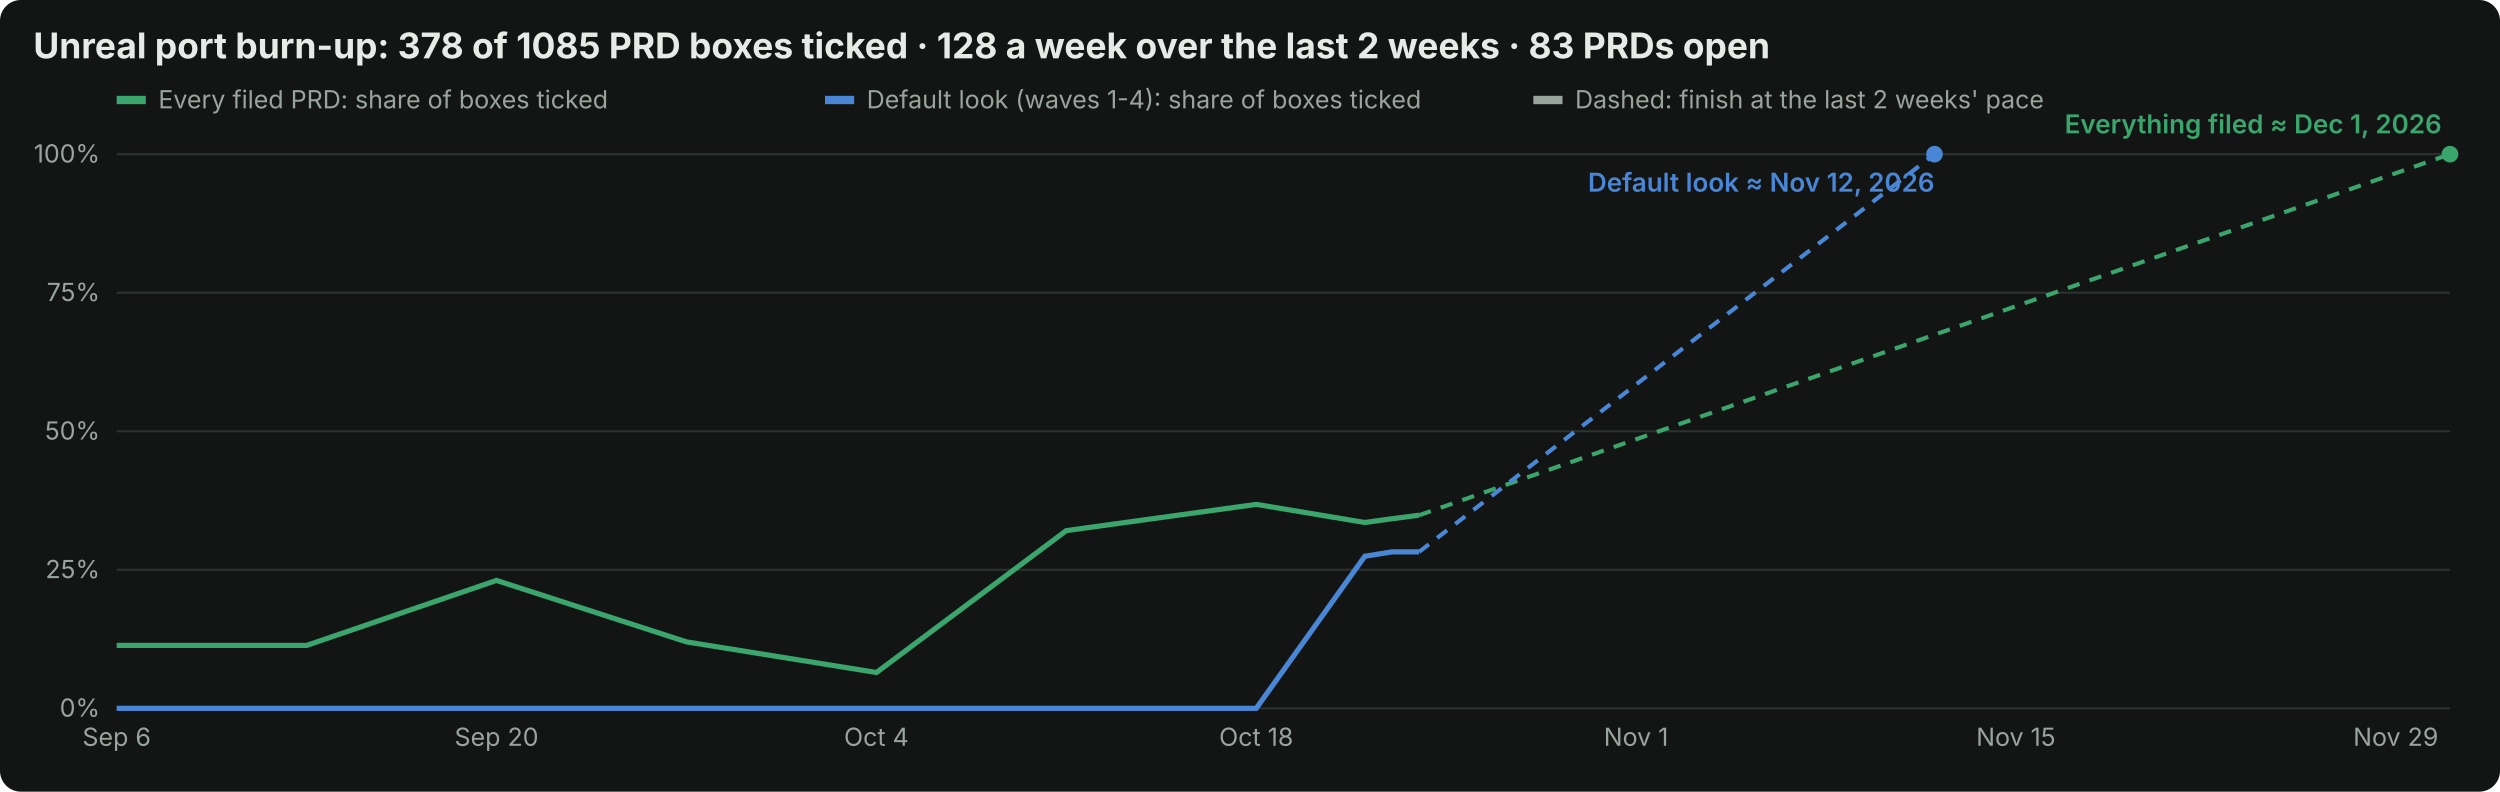
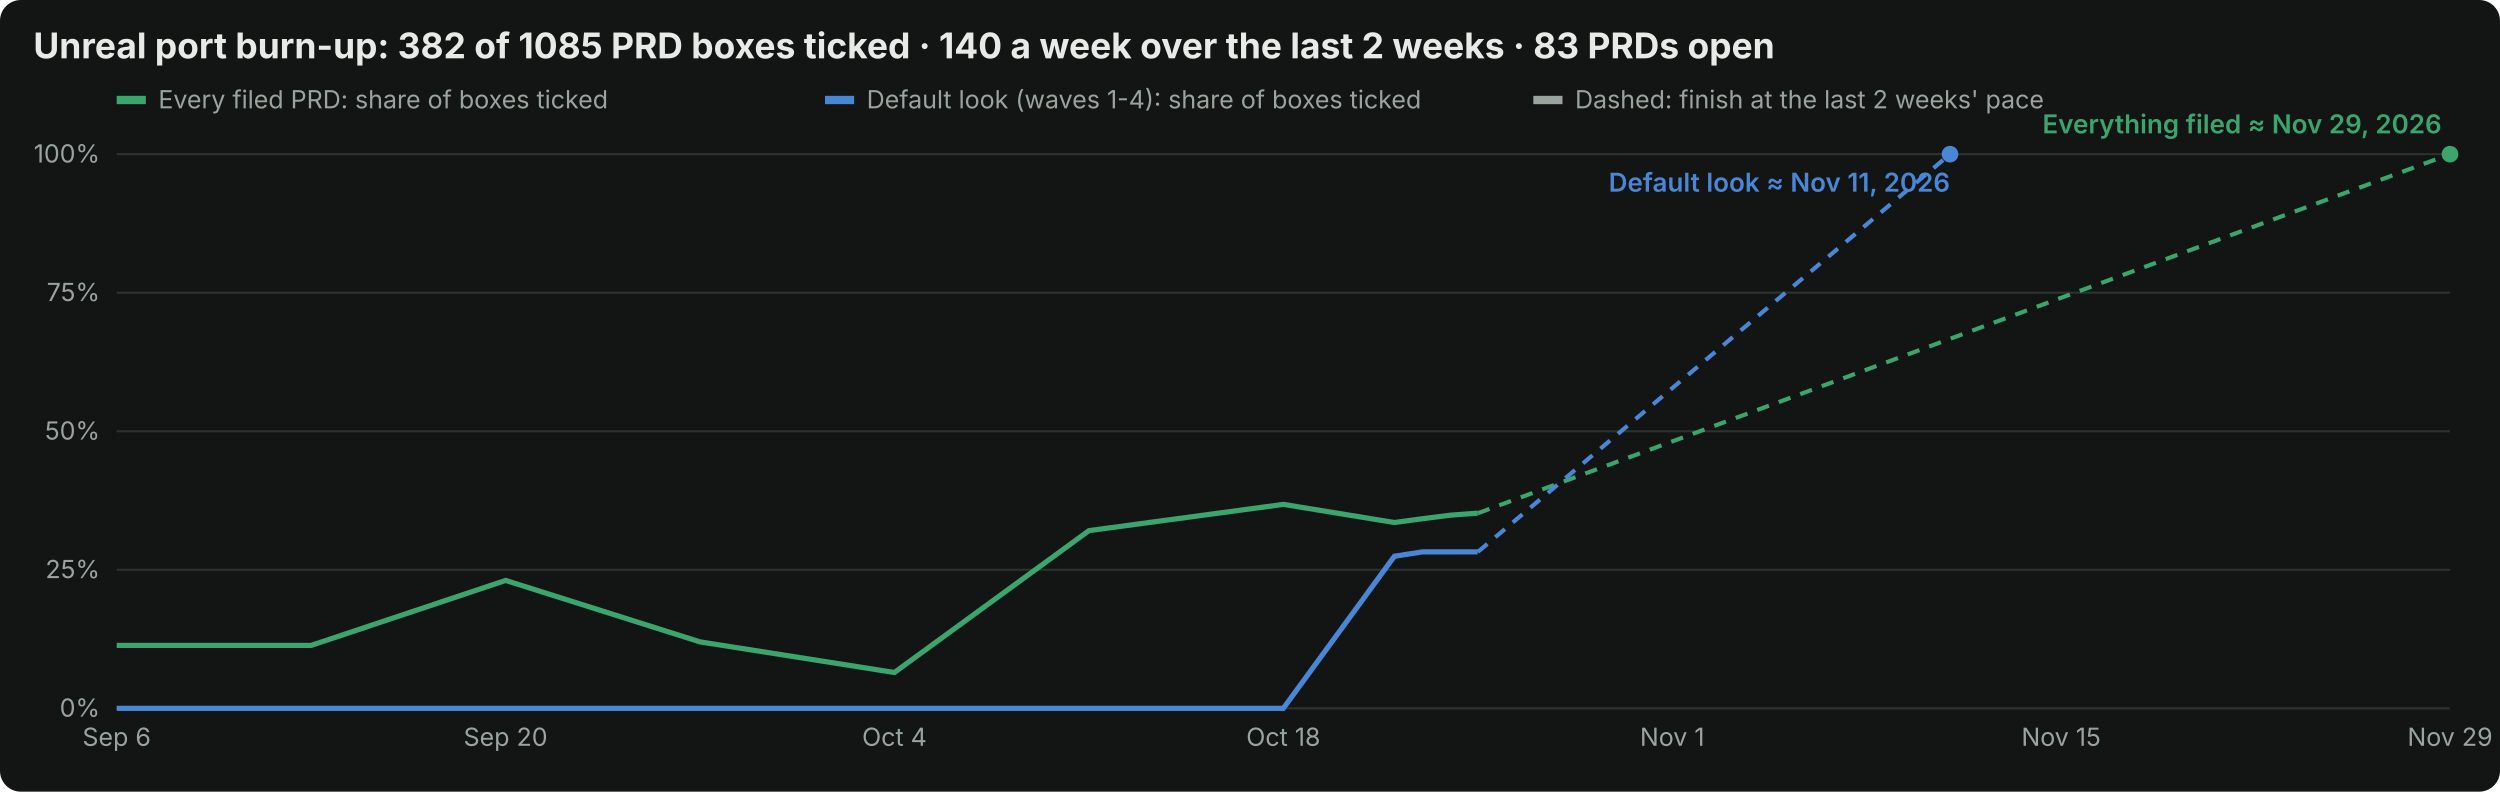
<svg xmlns="http://www.w3.org/2000/svg" viewBox="0 0 1200 380" width="1200" height="380" font-family="system-ui, -apple-system, Segoe UI, sans-serif">
  <style>.h{fill:#e7ebe8;font-size:17px;font-weight:700}.t{fill:#9aa49f;font-size:12px}.e{font-size:12.5px;font-weight:600}</style>
  <rect width="1200" height="380" rx="10" fill="#121513" />
-   <text x="16" y="28" class="h">Unreal port burn-up: 378 of 1085 PRD boxes ticked · 128 a week over the last 2 weeks · 83 PRDs open</text>
+   <text x="16" y="28" class="h">Unreal port burn-up: 382 of 1085 PRD boxes ticked · 140 a week over the last 2 weeks · 83 PRDs open</text>
  <rect x="56" y="46" width="14" height="4" fill="#3aa56c" />
  <text x="76" y="52" class="t">Every filed PRD: share of boxes ticked</text>
  <rect x="396" y="46" width="14" height="4" fill="#4a86d6" />
  <text x="416" y="52" class="t">Default look (waves 1-4): share of boxes ticked</text>
  <rect x="736" y="46" width="14" height="4" fill="#9aa49f" />
  <text x="756" y="52" class="t">Dashed: finish at the last 2 weeks' pace</text>
  <line x1="56" x2="1176" y1="340" y2="340" stroke="#2c322f" />
  <text x="48" y="344" class="t" text-anchor="end">0%</text>
  <line x1="56" x2="1176" y1="273.5" y2="273.5" stroke="#2c322f" />
  <text x="48" y="277.5" class="t" text-anchor="end">25%</text>
  <line x1="56" x2="1176" y1="207" y2="207" stroke="#2c322f" />
  <text x="48" y="211" class="t" text-anchor="end">50%</text>
  <line x1="56" x2="1176" y1="140.5" y2="140.5" stroke="#2c322f" />
  <text x="48" y="144.5" class="t" text-anchor="end">75%</text>
  <line x1="56" x2="1176" y1="74" y2="74" stroke="#2c322f" />
  <text x="48" y="78" class="t" text-anchor="end">100%</text>
  <text x="56" y="358" class="t" text-anchor="middle">Sep 6</text>
-   <text x="238.326" y="358" class="t" text-anchor="middle">Sep 20</text>
-   <text x="420.651" y="358" class="t" text-anchor="middle">Oct 4</text>
-   <text x="602.977" y="358" class="t" text-anchor="middle">Oct 18</text>
-   <text x="785.302" y="358" class="t" text-anchor="middle">Nov 1</text>
-   <text x="967.628" y="358" class="t" text-anchor="middle">Nov 15</text>
-   <text x="1149.953" y="358" class="t" text-anchor="middle">Nov 29</text>
-   <path d="M56.0,309.8L147.2,309.8L238.3,278.6L329.5,308.1L420.7,322.8L511.8,254.7L603.0,242.1L655.1,250.8L668.1,249.0L681.1,247.3" stroke="#3aa56c" stroke-width="2.5" fill="none" />
-   <path d="M56.0,340.0L147.2,340.0L238.3,340.0L329.5,340.0L420.7,340.0L511.8,340.0L603.0,340.0L655.1,267.0L668.1,264.9L681.1,264.9" stroke="#4a86d6" stroke-width="2.5" fill="none" />
-   <path d="M681.116,247.329L1176,74" stroke="#3aa56c" stroke-width="2" stroke-dasharray="6 5" fill="none" />
+   <text x="242.667" y="358" class="t" text-anchor="middle">Sep 20</text>
+   <text x="429.333" y="358" class="t" text-anchor="middle">Oct 4</text>
+   <text x="616" y="358" class="t" text-anchor="middle">Oct 18</text>
+   <text x="802.667" y="358" class="t" text-anchor="middle">Nov 1</text>
+   <text x="989.333" y="358" class="t" text-anchor="middle">Nov 15</text>
+   <text x="1176" y="358" class="t" text-anchor="middle">Nov 29</text>
+   <path d="M56.0,309.8L149.3,309.8L242.7,278.6L336.0,308.1L429.3,322.8L522.7,254.7L616.0,242.1L669.3,250.8L682.7,249.0L696.0,247.3L709.3,246.3" stroke="#3aa56c" stroke-width="2.5" fill="none" />
+   <path d="M56.0,340.0L149.3,340.0L242.7,340.0L336.0,340.0L429.3,340.0L522.7,340.0L616.0,340.0L669.3,267.0L682.7,264.9L696.0,264.9L709.3,264.9" stroke="#4a86d6" stroke-width="2.5" fill="none" />
+   <path d="M709.333,246.348L1176,74" stroke="#3aa56c" stroke-width="2" stroke-dasharray="6 5" fill="none" />
  <circle cx="1176" cy="74" r="4" fill="#3aa56c" />
-   <text x="1172" y="64" class="e" fill="#3aa56c" text-anchor="end">Everything filed ≈ Dec 1, 2026</text>
-   <path d="M681.116,264.933L928.558,74" stroke="#4a86d6" stroke-width="2" stroke-dasharray="6 5" fill="none" />
-   <circle cx="928.558" cy="74" r="4" fill="#4a86d6" />
-   <text x="928.558" y="92" class="e" fill="#4a86d6" text-anchor="end">Default look ≈ Nov 12, 2026</text>
+   <text x="1172" y="64" class="e" fill="#3aa56c" text-anchor="end">Everything filed ≈ Nov 29, 2026</text>
+   <path d="M709.333,264.933L936,74" stroke="#4a86d6" stroke-width="2" stroke-dasharray="6 5" fill="none" />
+   <circle cx="936" cy="74" r="4" fill="#4a86d6" />
+   <text x="936" y="92" class="e" fill="#4a86d6" text-anchor="end">Default look ≈ Nov 11, 2026</text>
</svg>
